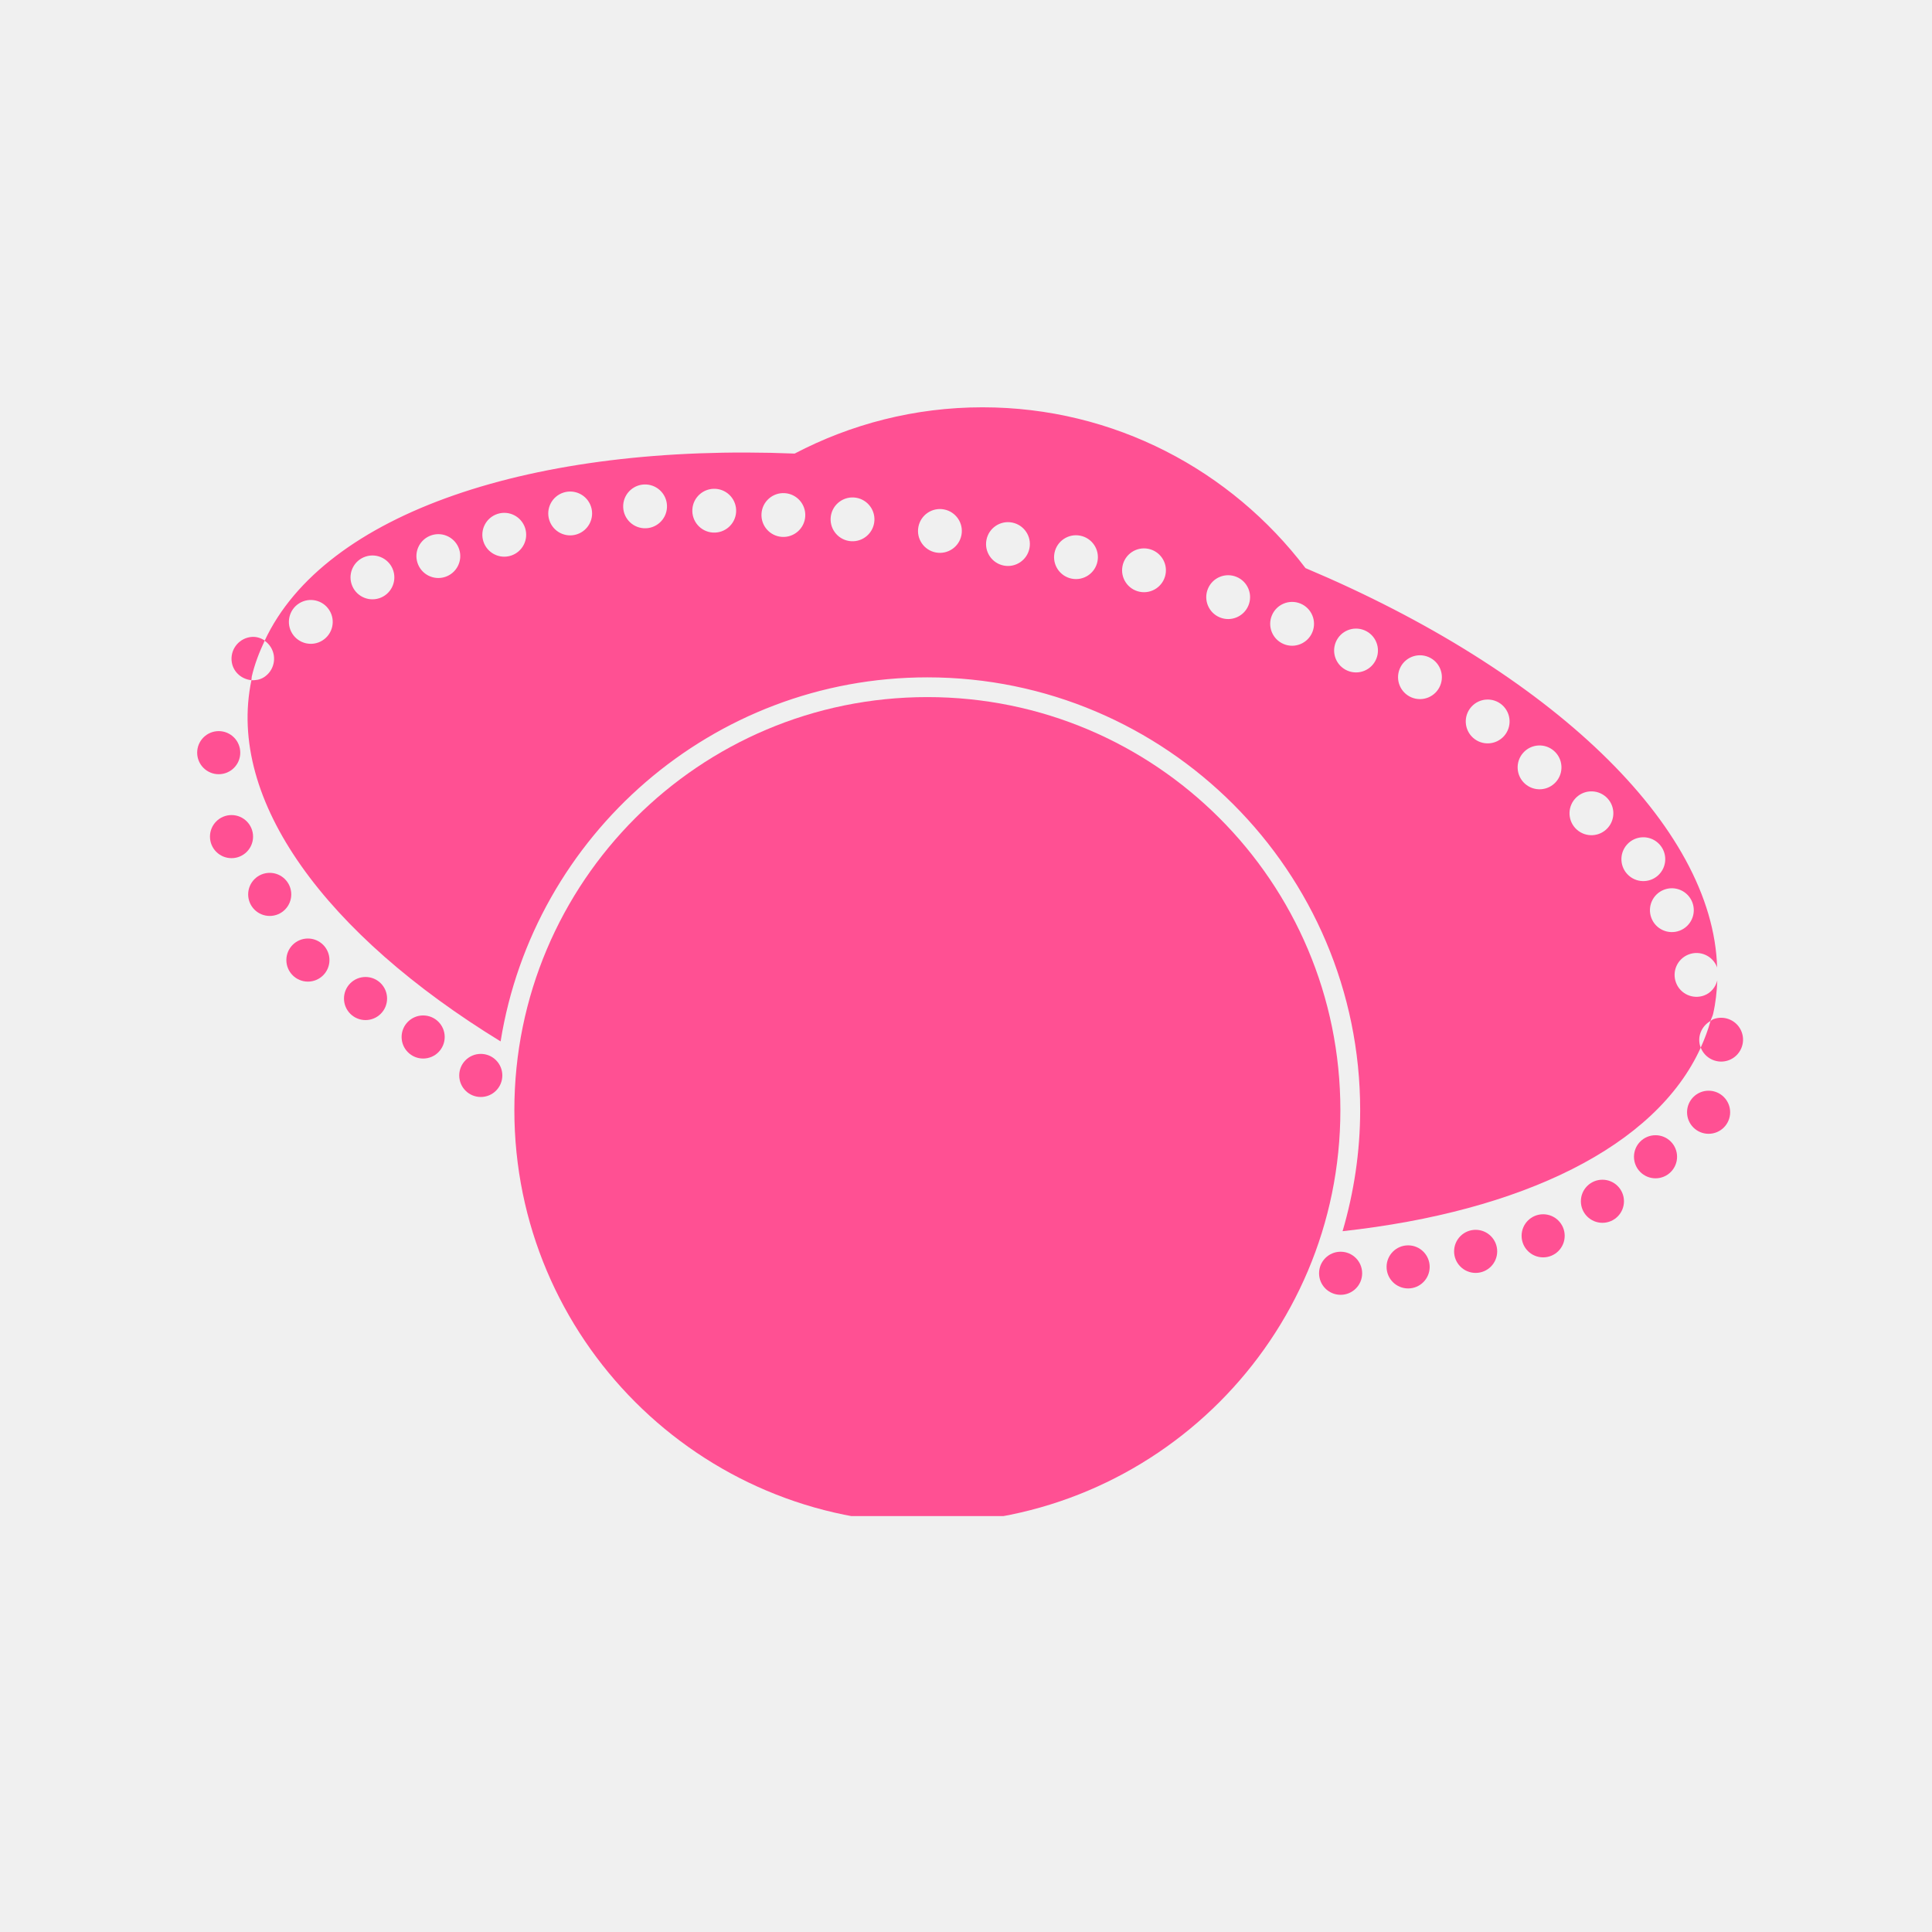
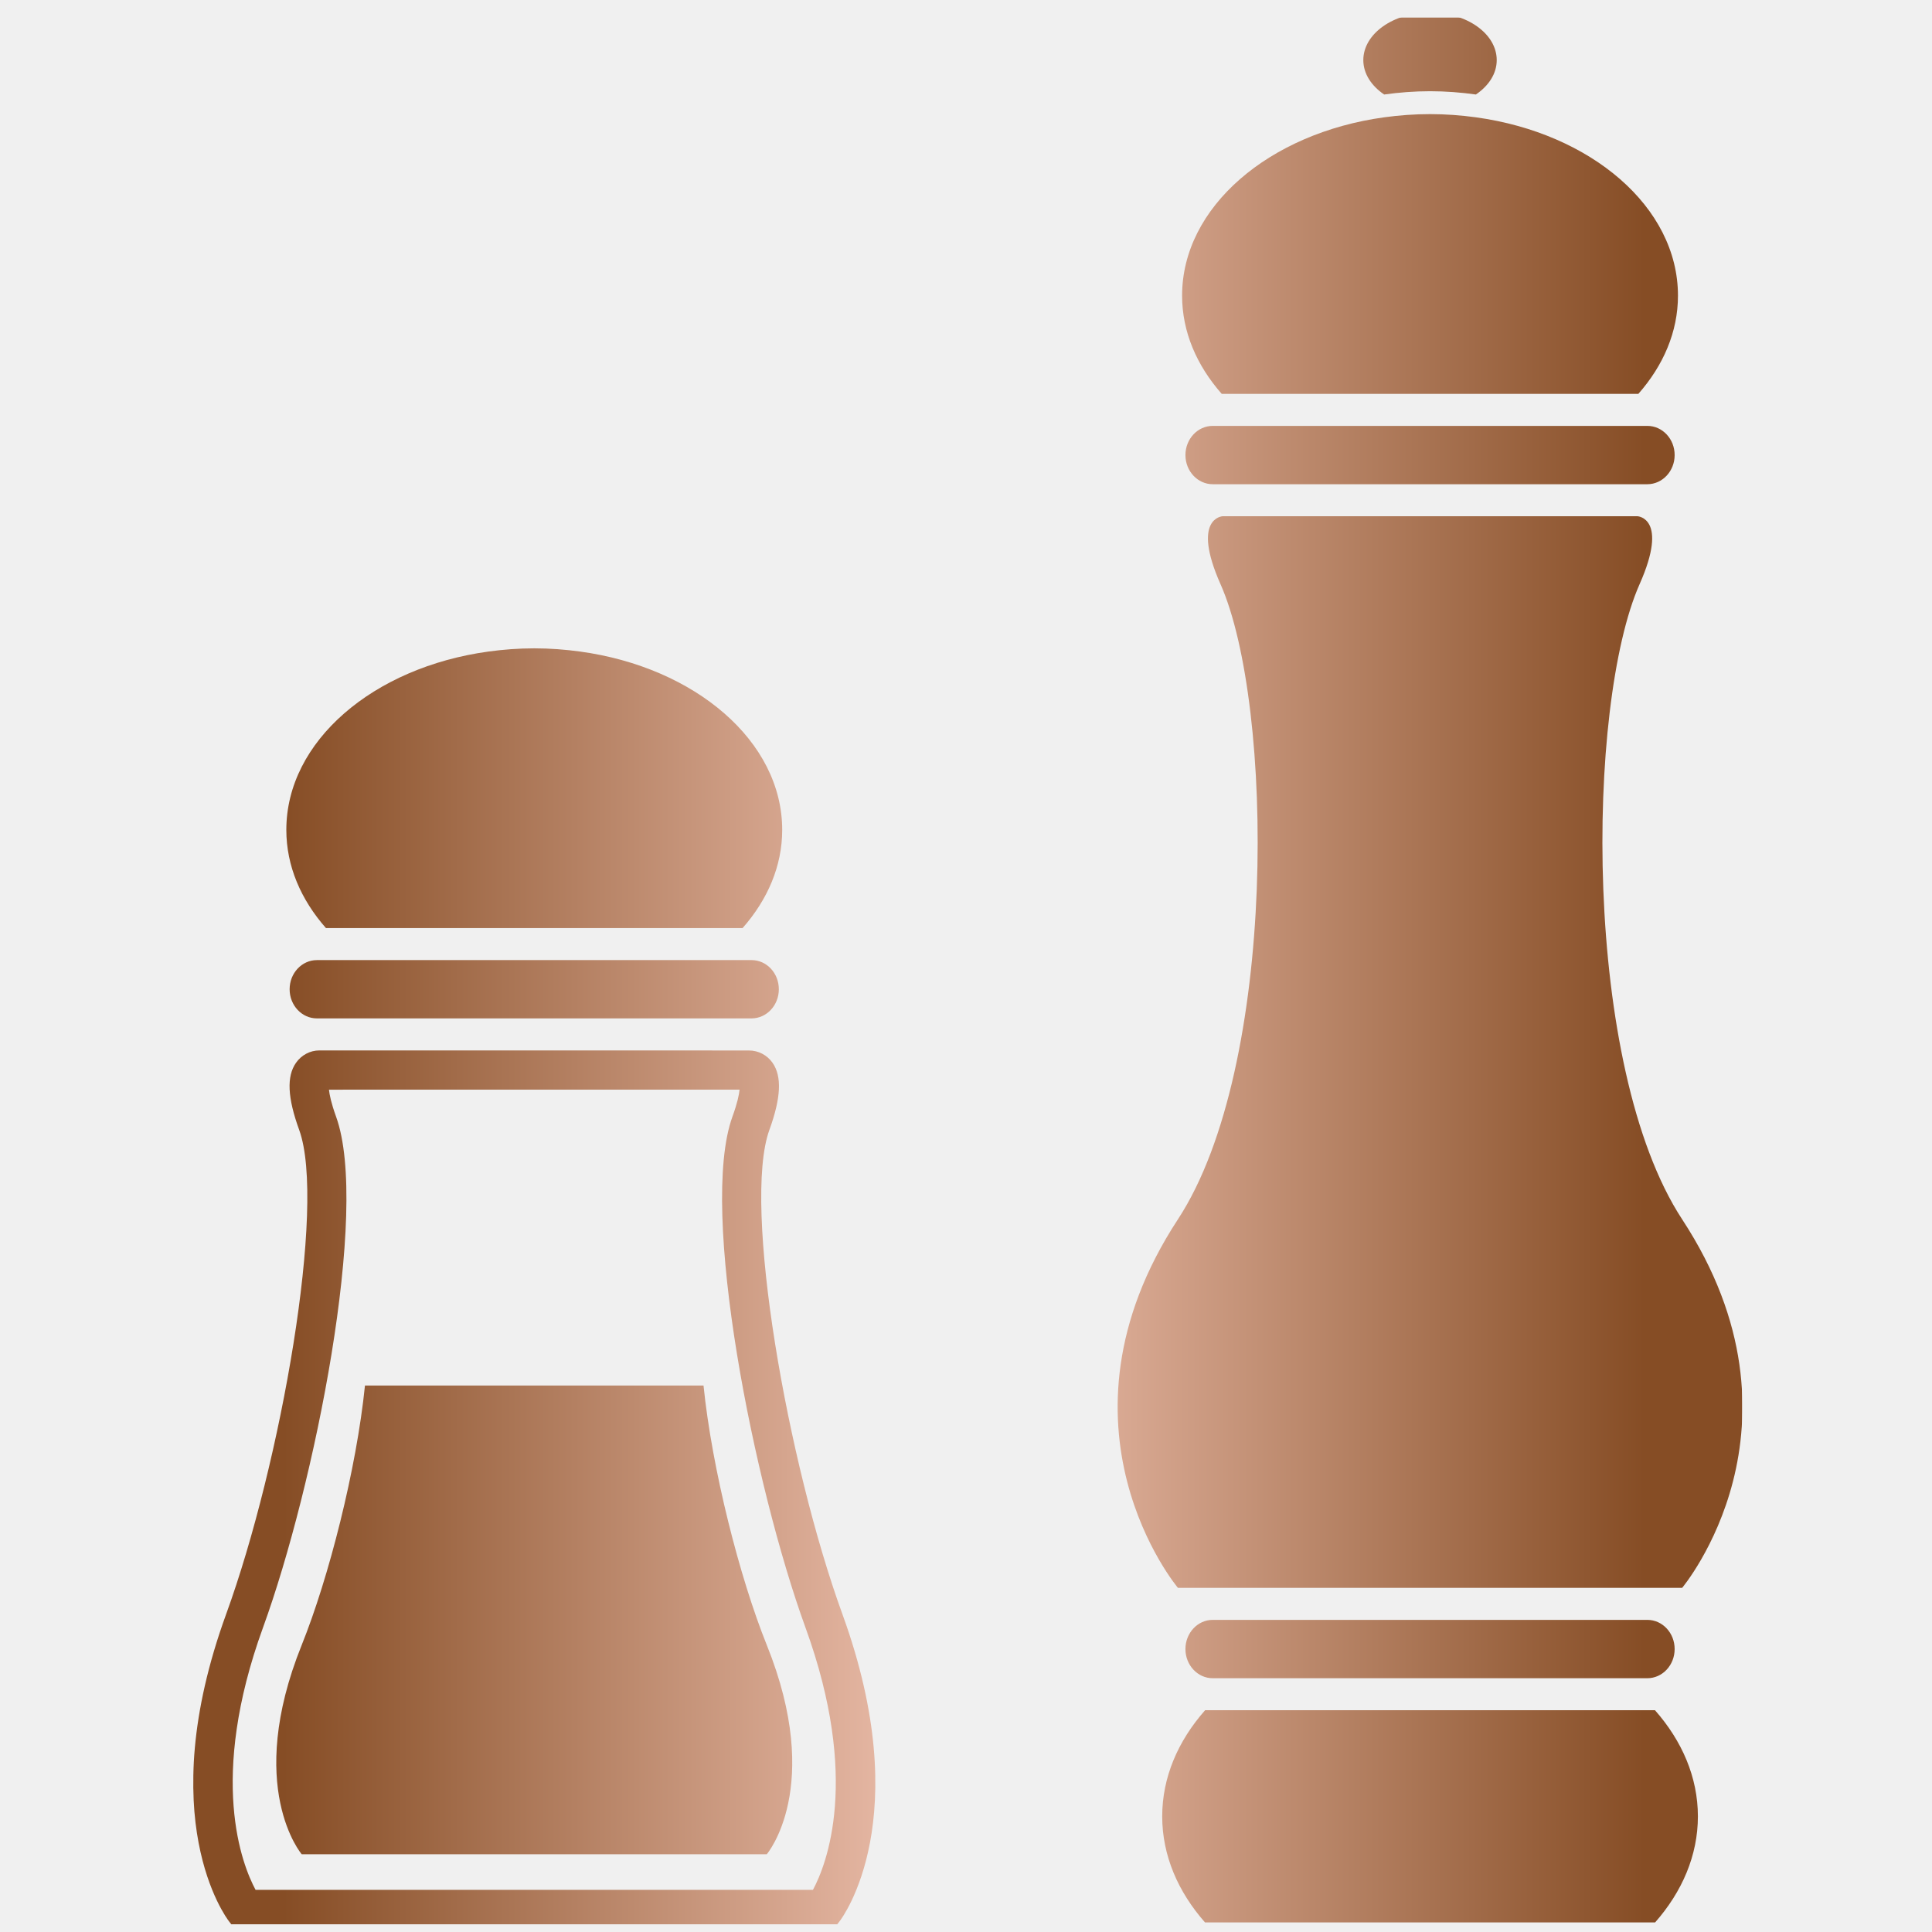
<svg xmlns="http://www.w3.org/2000/svg" version="1.1" width="128" height="128" viewBox="0 0 128 128">
-   <g transform="matrix(0.8046875,0,0,0.8046875,12.76075,26.93137)">
-     <svg viewBox="0 0 95 69" data-background-color="#e8f2f1" preserveAspectRatio="xMidYMid meet" height="92" width="128">
-       <g id="tight-bounds" transform="matrix(1,0,0,1,-0.2405,0.04940071)">
-         <svg viewBox="0 0 95.481 68.467" height="68.467" width="95.481">
+   <g transform="matrix(0.8046875,0,0,0.8046875,12.62088,1.151861)">
+     <svg viewBox="0 0 77 95" data-background-color="#fff4e6" preserveAspectRatio="xMidYMid meet" height="157" width="128">
+       <g id="tight-bounds" transform="matrix(1,0,0,1,-0.09036899,-0.2405)">
+         <svg viewBox="0 0 77.181 95.481" height="95.481" width="77.181">
          <g>
-             <svg viewBox="0 0 95.481 68.467" height="68.467" width="95.481">
+             <svg viewBox="0 0 77.181 95.481" height="95.481" width="77.181">
              <g>
-                 <svg viewBox="0 0 95.481 68.467" height="68.467" width="95.481">
+                 <svg viewBox="0 0 77.181 95.481" height="95.481" width="77.181">
                  <g id="textblocktransform">
-                     <svg viewBox="0 0 95.481 68.467" height="68.467" width="95.481" id="textblock">
+                     <svg viewBox="0 0 77.181 95.481" height="95.481" width="77.181" id="textblock">
                      <g>
-                         <svg viewBox="0 0 95.481 68.467" height="68.467" width="95.481">
+                         <svg viewBox="0 0 77.181 95.481" height="95.481" width="77.181">
                          <g>
-                             <svg viewBox="0 0 95.481 68.467" height="68.467" width="95.481">
+                             <svg viewBox="0 0 77.181 95.481" height="95.481" width="77.181">
                              <g>
-                                 <svg version="1.1" x="0" y="0" viewBox="4.81 17.204 86.109 61.746" enable-background="new 0 0 100 100" xml:space="preserve" height="68.467" width="95.481" class="icon-icon-0" data-fill-palette-color="accent" id="icon-0">
-                                   <path d="M90.839 51.986c-0.24-0.63-0.945-0.946-1.575-0.707-0.06 0.023-0.103 0.068-0.157 0.099-0.141 0.51-0.328 1.002-0.545 1.483 0.242 0.624 0.943 0.938 1.57 0.7C90.762 53.321 91.078 52.616 90.839 51.986z" fill="#ff5093" data-fill-palette-color="accent" />
-                                   <path d="M7.871 32.197c0.161-0.699 0.421-1.361 0.724-2.007-0.209-0.13-0.447-0.217-0.711-0.2-0.673 0.044-1.182 0.624-1.139 1.297 0.039 0.606 0.52 1.057 1.106 1.113C7.865 32.333 7.856 32.263 7.871 32.197z" fill="#ff5093" data-fill-palette-color="accent" />
-                                   <circle cx="45.494" cy="56.342" r="23" fill="#ff5093" data-fill-palette-color="accent" />
-                                   <circle cx="68.507" cy="65.429" r="1.2" fill="#ff5093" data-fill-palette-color="accent" />
-                                   <circle cx="72.267" cy="65.074" r="1.2" fill="#ff5093" data-fill-palette-color="accent" />
-                                   <circle cx="76.027" cy="64.209" r="1.2" fill="#ff5093" data-fill-palette-color="accent" />
-                                   <circle cx="79.786" cy="63.343" r="1.2" fill="#ff5093" data-fill-palette-color="accent" />
-                                   <circle cx="6.03" cy="36.437" r="1.2" fill="#ff5093" data-fill-palette-color="accent" />
-                                   <circle cx="6.743" cy="41.112" r="1.2" fill="#ff5093" data-fill-palette-color="accent" />
-                                   <circle cx="8.87" cy="44.33" r="1.2" fill="#ff5093" data-fill-palette-color="accent" />
-                                   <circle cx="10.997" cy="47.987" r="1.2" fill="#ff5093" data-fill-palette-color="accent" />
-                                   <circle cx="14.206" cy="50.129" r="1.2" fill="#ff5093" data-fill-palette-color="accent" />
-                                   <circle cx="17.415" cy="52.271" r="1.2" fill="#ff5093" data-fill-palette-color="accent" />
-                                   <circle cx="20.624" cy="54.412" r="1.2" fill="#ff5093" data-fill-palette-color="accent" />
-                                   <circle cx="83.087" cy="61.419" r="1.2" fill="#ff5093" data-fill-palette-color="accent" />
-                                   <circle cx="86.044" cy="58.941" r="1.2" fill="#ff5093" data-fill-palette-color="accent" />
-                                   <circle cx="89" cy="56.462" r="1.2" fill="#ff5093" data-fill-palette-color="accent" />
-                                   <path d="M88.557 52.854c-0.217-0.57 0.036-1.183 0.55-1.476 0.037-0.135 0.113-0.255 0.144-0.392 0.142-0.616 0.208-1.24 0.234-1.868-0.097 0.368-0.343 0.691-0.725 0.836-0.63 0.24-1.335-0.077-1.574-0.707-0.24-0.63 0.077-1.335 0.707-1.574 0.63-0.24 1.335 0.076 1.574 0.706 0.006 0.016 0.003 0.032 0.008 0.048-0.206-7.926-9.31-16.527-22.923-22.268-4.129-5.432-10.64-8.955-17.99-8.955-3.777 0-7.33 0.939-10.46 2.577-14.545-0.588-26.19 3.298-29.514 10.423 0.132 0.091 0.248 0.209 0.338 0.353 0.358 0.571 0.187 1.324-0.384 1.683-0.215 0.135-0.455 0.172-0.691 0.164-1.399 6.697 4.164 14.16 13.877 20.113 1.842-11.472 11.781-20.274 23.766-20.274 13.289 0 24.102 10.812 24.102 24.099 0 2.342-0.352 4.601-0.979 6.744 9.975-1.098 17.44-4.698 19.946-10.225C88.561 52.858 88.558 52.857 88.557 52.854zM11.808 30.188c-0.571 0.359-1.324 0.187-1.683-0.384-0.358-0.571-0.187-1.324 0.384-1.683 0.571-0.359 1.324-0.187 1.682 0.384C12.551 29.076 12.379 29.829 11.808 30.188zM14.966 27.838c-0.641 0.207-1.329-0.144-1.537-0.786-0.207-0.641 0.144-1.329 0.786-1.537 0.641-0.207 1.329 0.144 1.537 0.786C15.958 26.943 15.607 27.631 14.966 27.838zM18.636 26.651c-0.641 0.207-1.329-0.144-1.537-0.786-0.208-0.641 0.144-1.329 0.786-1.537 0.641-0.207 1.329 0.144 1.537 0.786C19.629 25.756 19.277 26.444 18.636 26.651zM22.307 25.464c-0.641 0.208-1.329-0.144-1.537-0.786-0.207-0.641 0.144-1.329 0.786-1.537s1.329 0.144 1.537 0.786C23.3 24.568 22.948 25.256 22.307 25.464zM25.978 24.277c-0.641 0.208-1.329-0.144-1.537-0.786-0.207-0.641 0.144-1.329 0.786-1.537 0.641-0.207 1.329 0.144 1.537 0.786C26.971 23.381 26.619 24.069 25.978 24.277zM29.698 23.939c-0.673-0.042-1.184-0.622-1.142-1.294 0.042-0.673 0.622-1.184 1.294-1.142 0.673 0.042 1.184 0.622 1.142 1.294C30.95 23.469 30.371 23.981 29.698 23.939zM33.549 24.18c-0.673-0.042-1.184-0.622-1.142-1.294 0.042-0.673 0.622-1.184 1.294-1.142 0.673 0.042 1.184 0.622 1.142 1.294C34.801 23.71 34.221 24.222 33.549 24.18zM37.399 24.421c-0.673-0.042-1.184-0.622-1.142-1.294 0.042-0.673 0.622-1.184 1.294-1.142 0.673 0.042 1.184 0.622 1.142 1.294C38.651 23.951 38.072 24.463 37.399 24.421zM41.25 24.662c-0.673-0.042-1.184-0.622-1.142-1.294 0.042-0.673 0.622-1.184 1.294-1.142 0.673 0.042 1.184 0.622 1.142 1.294C42.502 24.192 41.922 24.704 41.25 24.662zM45.962 25.288c-0.662-0.127-1.095-0.767-0.967-1.429s0.768-1.095 1.429-0.967 1.095 0.768 0.967 1.429C47.264 24.982 46.624 25.415 45.962 25.288zM49.751 26.018c-0.662-0.128-1.095-0.768-0.967-1.429 0.128-0.662 0.768-1.095 1.429-0.967 0.662 0.128 1.095 0.767 0.967 1.429C51.052 25.713 50.412 26.146 49.751 26.018zM53.539 26.748c-0.662-0.128-1.095-0.768-0.967-1.429 0.128-0.662 0.768-1.095 1.429-0.967 0.662 0.127 1.095 0.767 0.967 1.429S54.201 26.876 53.539 26.748zM57.327 27.479c-0.662-0.128-1.095-0.768-0.967-1.429 0.128-0.662 0.768-1.095 1.429-0.967 0.662 0.128 1.095 0.768 0.967 1.429S57.989 27.607 57.327 27.479zM63.371 28.246c-0.26 0.622-0.974 0.916-1.596 0.656-0.622-0.259-0.916-0.974-0.656-1.596 0.259-0.622 0.974-0.916 1.596-0.656C63.337 26.909 63.631 27.624 63.371 28.246zM66.932 29.732c-0.26 0.622-0.974 0.916-1.596 0.656-0.622-0.26-0.916-0.974-0.656-1.596 0.26-0.622 0.974-0.916 1.596-0.656C66.897 28.395 67.191 29.11 66.932 29.732zM70.492 31.218c-0.26 0.622-0.974 0.916-1.596 0.656-0.622-0.26-0.916-0.974-0.656-1.596 0.26-0.622 0.974-0.916 1.596-0.656C70.458 29.881 70.752 30.596 70.492 31.218zM74.052 32.704c-0.26 0.622-0.974 0.916-1.596 0.656-0.622-0.26-0.916-0.974-0.656-1.596 0.26-0.622 0.974-0.916 1.596-0.656C74.018 31.367 74.312 32.082 74.052 32.704zM77.611 35.508c-0.447 0.505-1.218 0.552-1.723 0.105-0.505-0.447-0.552-1.218-0.105-1.723 0.447-0.505 1.218-0.552 1.723-0.105C78.01 34.232 78.057 35.003 77.611 35.508zM80.5 38.065c-0.447 0.505-1.218 0.552-1.723 0.105-0.505-0.447-0.552-1.218-0.105-1.723 0.447-0.505 1.218-0.552 1.722-0.105C80.899 36.789 80.946 37.56 80.5 38.065zM83.389 40.622c-0.447 0.505-1.218 0.552-1.723 0.105-0.505-0.447-0.552-1.218-0.105-1.723 0.447-0.505 1.218-0.552 1.723-0.105C83.789 39.346 83.836 40.117 83.389 40.622zM84.556 43.283c-0.505-0.447-0.552-1.218-0.105-1.723 0.447-0.505 1.218-0.552 1.723-0.105 0.505 0.447 0.552 1.218 0.105 1.723C85.832 43.683 85.06 43.73 84.556 43.283zM85.813 45.643c-0.24-0.63 0.077-1.335 0.707-1.575 0.63-0.24 1.335 0.077 1.575 0.707 0.24 0.63-0.077 1.335-0.707 1.575C86.758 46.589 86.053 46.273 85.813 45.643z" fill="#ff5093" data-fill-palette-color="accent" />
-                                 </svg>
+                                 <svg version="1.1" x="0" y="0" viewBox="13.625 5 72.75 90" enable-background="new 0 0 100 100" xml:space="preserve" height="95.481" width="77.181" class="icon-icon-0" data-fill-palette-color="accent" id="icon-0" />
                              </g>
                            </svg>
                          </g>
                        </svg>
                      </g>
                    </svg>
                  </g>
                </svg>
              </g>
            </svg>
          </g>
          <defs />
+           <mask id="df9637eb-8e2d-48d4-b8cc-2a5b7adc8374">
+             <g id="SvgjsG1874">
+               <svg viewBox="0 0 77.181 95.481" height="95.481" width="77.181">
+                 <g>
+                   <svg viewBox="0 0 77.181 95.481" height="95.481" width="77.181">
+                     <g>
+                       <svg viewBox="0 0 77.181 95.481" height="95.481" width="77.181">
+                         <g id="SvgjsG1873">
+                           <svg viewBox="0 0 77.181 95.481" height="95.481" width="77.181" id="SvgjsSvg1872">
+                             <g>
+                               <svg viewBox="0 0 77.181 95.481" height="95.481" width="77.181">
+                                 <g>
+                                   <svg viewBox="0 0 77.181 95.481" height="95.481" width="77.181">
+                                     <g>
+                                       <svg version="1.1" x="0" y="0" viewBox="13.625 5 72.75 90" enable-background="new 0 0 100 100" xml:space="preserve" height="95.481" width="77.181" class="icon-icon-0" data-fill-palette-color="accent" id="SvgjsSvg1871">
+                                         <path d="M83.544 61.669c-4.701-7.18-4.504-24.181-1.998-29.826 1.386-3.126-0.103-3.191-0.103-3.191h-9.737H61.97c0 0-1.491 0.065-0.104 3.191 2.505 5.645 2.701 22.646-2 29.826-6.368 9.729 0 17.306 0 17.306h11.84 11.838C83.544 78.975 89.914 71.397 83.544 61.669z" fill="white" />
+                                         <path d="M73.858 8.848c0.602-0.407 0.979-0.979 0.979-1.615C74.838 6 73.437 5 71.706 5c-1.732 0-3.134 1-3.134 2.233 0 0.635 0.378 1.208 0.979 1.615 0.697-0.097 1.419-0.154 2.155-0.154C72.443 8.694 73.162 8.751 73.858 8.848z" fill="white" />
+                                         <path d="M73.858 9.919c-0.696-0.095-1.415-0.15-2.152-0.15-0.736 0-1.457 0.055-2.155 0.15-5.4 0.742-9.489 4.208-9.489 8.375 0 1.701 0.688 3.28 1.861 4.612h19.565c1.173-1.333 1.86-2.912 1.86-4.612C83.349 14.127 79.26 10.662 73.858 9.919z" fill="white" />
+                                         <path d="M81.91 24.41h-0.422H61.923h-0.422c-0.708 0-1.282 0.613-1.282 1.37 0 0.756 0.574 1.369 1.282 1.369h3.153 14.104 3.151c0.709 0 1.283-0.613 1.283-1.369C83.193 25.023 82.619 24.41 81.91 24.41z" fill="white" />
+                                         <path d="M81.91 80.479h-0.422H61.923h-0.422c-0.708 0-1.282 0.613-1.282 1.37 0 0.758 0.574 1.37 1.282 1.37h3.153 14.104 3.151c0.709 0 1.283-0.612 1.283-1.37C83.193 81.092 82.619 80.479 81.91 80.479z" fill="white" />
+                                         <path d="M82.269 84.722H61.142c-1.269 1.438-2.014 3.145-2.014 4.984 0 1.836 0.743 3.544 2.01 4.981h21.136c1.267-1.438 2.01-3.146 2.01-4.981C84.283 87.866 83.536 86.159 82.269 84.722z" fill="white" />
+                                         <path d="M31.794 35.007c-0.697-0.095-1.416-0.151-2.153-0.151-0.736 0-1.458 0.056-2.155 0.151-5.4 0.741-9.489 4.207-9.489 8.374 0 1.7 0.688 3.28 1.861 4.612h19.564c1.174-1.332 1.861-2.912 1.861-4.612C41.283 39.214 37.195 35.748 31.794 35.007z" fill="white" />
+                                         <path d="M39.845 49.496h-0.423H19.854h-0.42c-0.709 0-1.282 0.613-1.282 1.37 0 0.756 0.573 1.368 1.282 1.368h3.152 14.106 3.151c0.707 0 1.282-0.612 1.282-1.368C41.127 50.109 40.552 49.496 39.845 49.496z" fill="white" />
+                                         <g fill="white">
+                                           <path d="M43.693 95H15.586l-0.276-0.358c-0.151-0.192-3.624-4.849-0.138-14.435 2.577-7.085 4.708-19.209 3.43-22.733-0.551-1.514-0.598-2.518-0.149-3.157 0.254-0.362 0.662-0.579 1.093-0.579l20.167 0.002c0 0 0.002 0 0.004 0 0.45 0 0.857 0.216 1.111 0.577 0.448 0.64 0.401 1.644-0.148 3.157-1.279 3.524 0.852 15.648 3.429 22.733 3.486 9.586 0.014 14.242-0.138 14.435L43.693 95zM16.553 93.158h26.174c0.63-1.174 2.237-5.203-0.352-12.321-2.417-6.649-5.017-19.61-3.428-23.992 0.231-0.635 0.312-1.033 0.334-1.266l-19.282 0.002c0.024 0.231 0.104 0.629 0.333 1.264 1.59 4.382-1.011 17.343-3.429 23.992C14.315 87.955 15.922 91.984 16.553 93.158z" fill="white" />
+                                         </g>
+                                         <path d="M37.588 69.474H21.69c-0.401 3.938-1.698 9.024-2.97 12.184-2.69 6.684 0 9.828 0 9.828h10.415 0.504 0.503 10.416c0 0 2.692-3.145 0-9.828C39.286 78.498 37.989 73.411 37.588 69.474z" fill="white" />
+                                       </svg>
+                                     </g>
+                                   </svg>
+                                 </g>
+                               </svg>
+                             </g>
+                           </svg>
+                         </g>
+                       </svg>
+                     </g>
+                   </svg>
+                 </g>
+                 <defs>
+                   <mask />
+                 </defs>
+               </svg>
+               <rect width="77.181" height="95.481" fill="black" stroke="none" visibility="hidden" />
+             </g>
+           </mask>
+           <linearGradient x1="0.054" x2="0.941" y1="0.5" y2="0.5" id="18e7b555-17ab-41d3-a12a-f8c00a25891c">
+             <stop stop-color="#864d25" offset="0" />
+             <stop stop-color="#f1c4b3" offset="0.498" />
+             <stop stop-color="#864d25" offset="1" />
+           </linearGradient>
+           <rect width="77.181" height="95.481" fill="url(#18e7b555-17ab-41d3-a12a-f8c00a25891c)" mask="url(#df9637eb-8e2d-48d4-b8cc-2a5b7adc8374)" data-fill-palette-color="accent" />
        </svg>
-         <rect width="95.481" height="68.467" fill="none" stroke="none" visibility="hidden" />
+         <rect width="77.181" height="95.481" fill="none" stroke="none" visibility="hidden" />
      </g>
    </svg>
  </g>
</svg>
